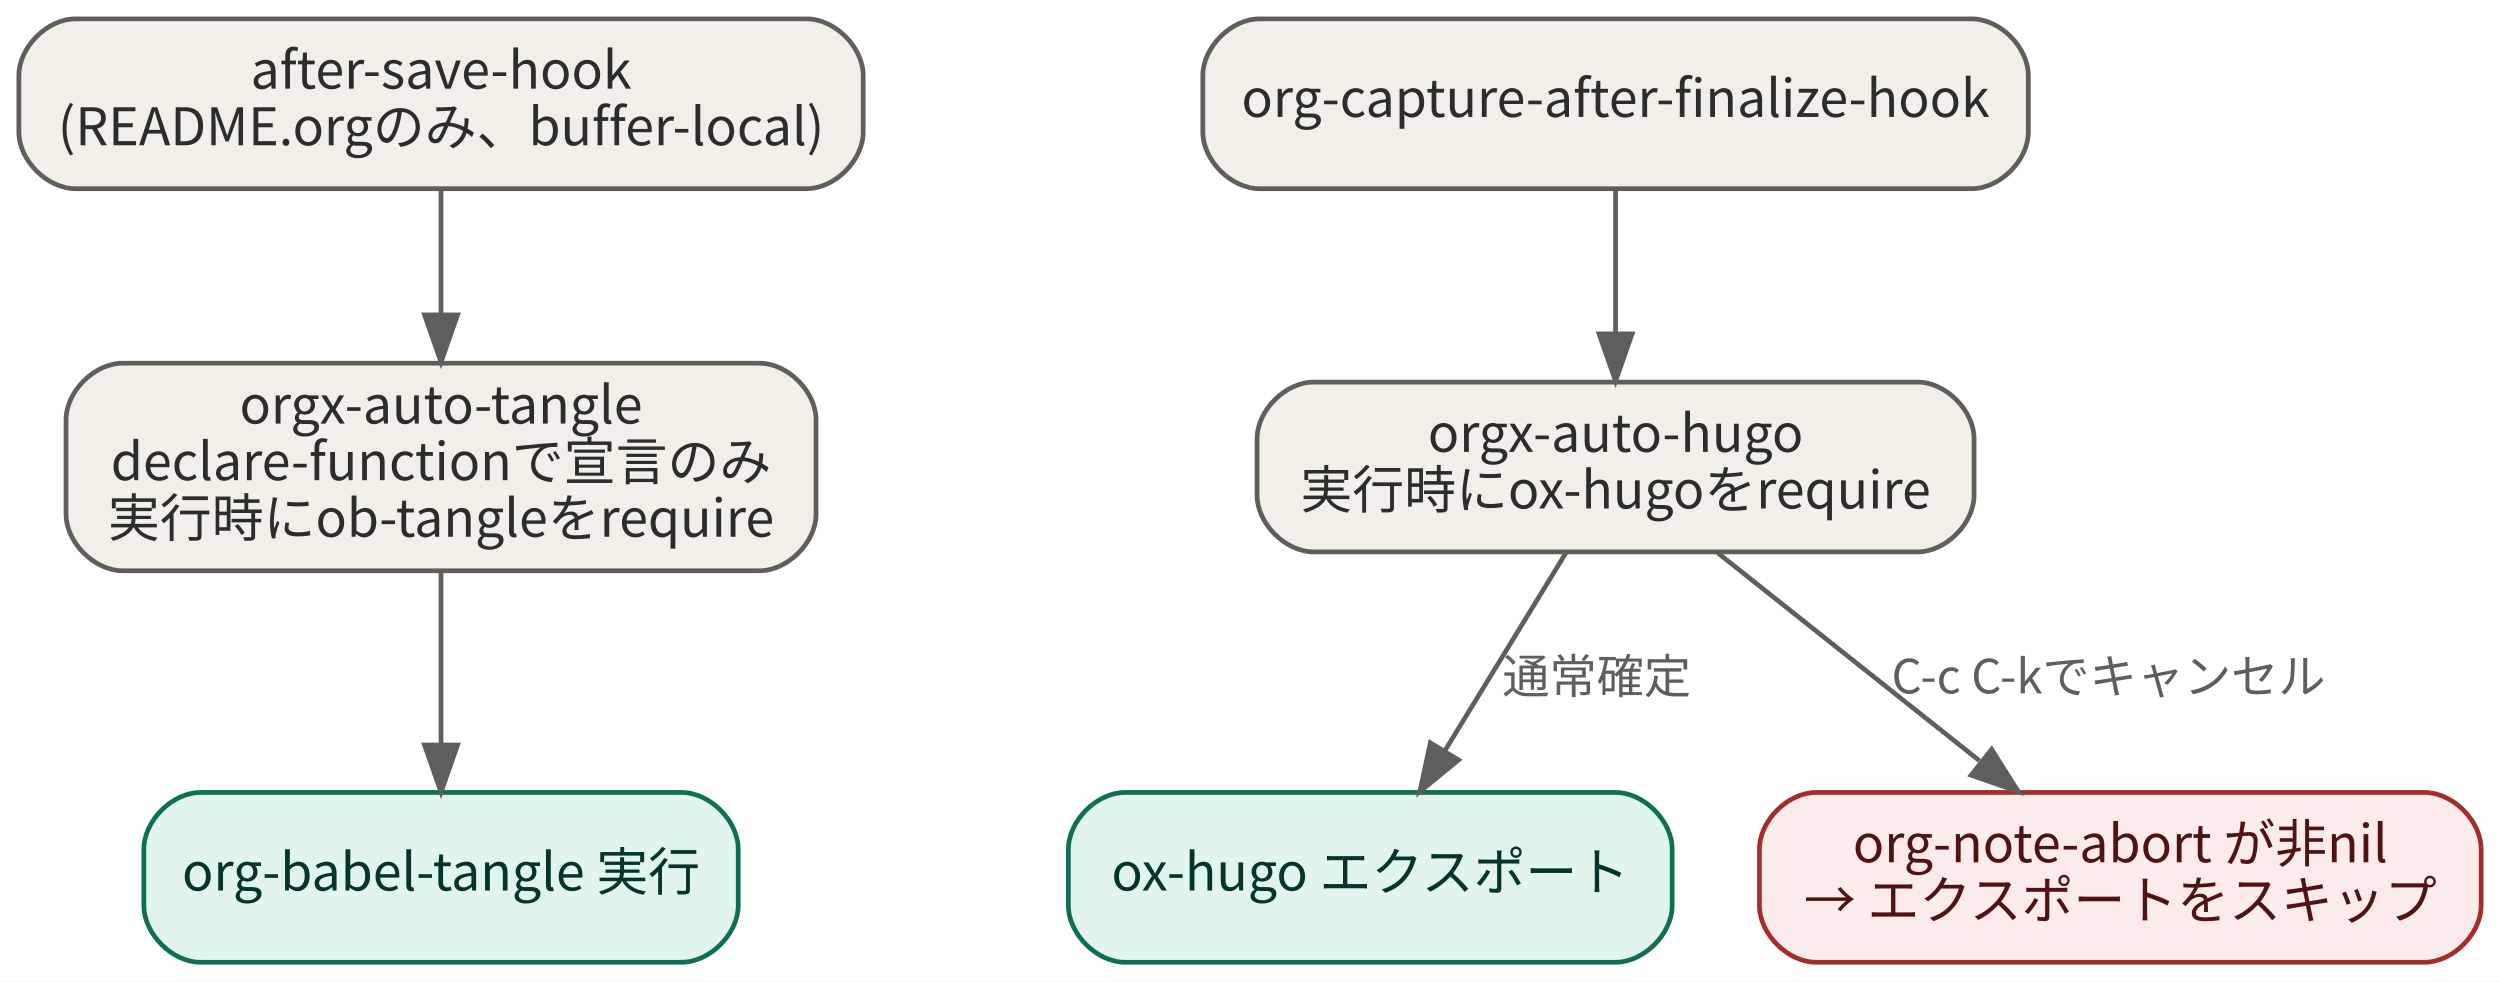
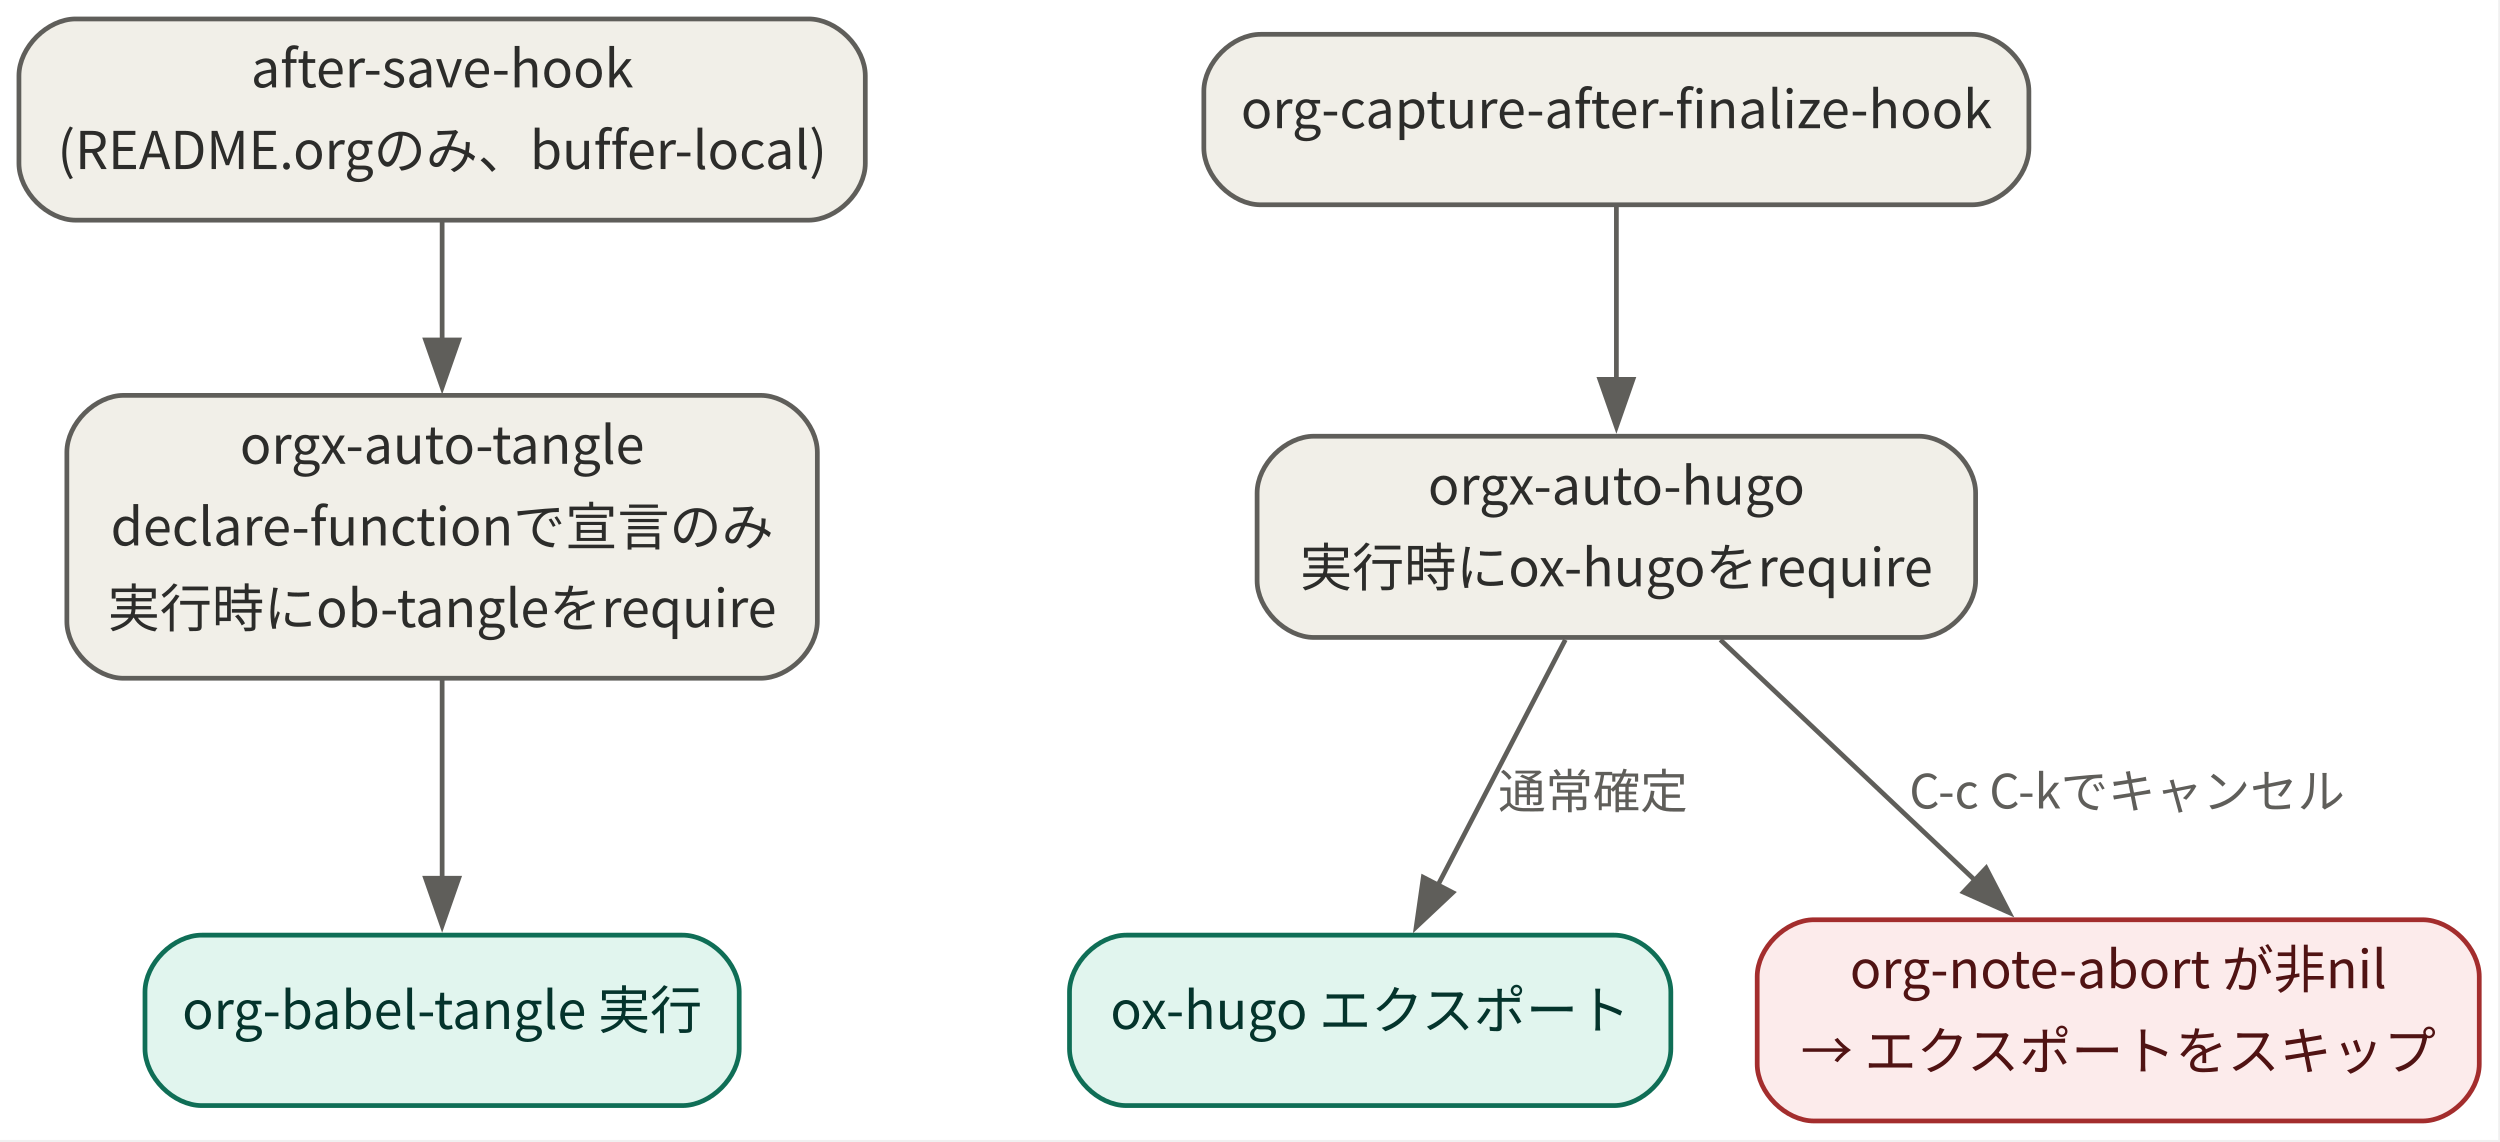
- <svg xmlns="http://www.w3.org/2000/svg" width="530pt" height="208pt" viewBox="0.00 0.00 530.00 208.00">
-   <g id="graph0" class="graph" transform="scale(1 1) rotate(0) translate(4 204)">
-     <polygon fill="white" stroke="transparent" points="-4,4 -4,-204 526,-204 526,4 -4,4" />
+ <svg xmlns="http://www.w3.org/2000/svg" width="528pt" height="241pt" viewBox="0.00 0.00 528.00 241.00">
+   <g id="graph0" class="graph" transform="scale(1 1) rotate(0) translate(4 236.75)">
+     <polygon fill="white" stroke="none" points="-4,4 -4,-236.75 523.62,-236.75 523.62,4 -4,4" />
    <g id="node1" class="node">
-       <path fill="#f1efe8" stroke="#5f5e5a" d="M167,-200C167,-200 12,-200 12,-200 6,-200 0,-194 0,-188 0,-188 0,-176 0,-176 0,-170 6,-164 12,-164 12,-164 167,-164 167,-164 173,-164 179,-170 179,-176 179,-176 179,-188 179,-188 179,-194 173,-200 167,-200" />
-       <text text-anchor="middle" x="89.5" y="-185.2" font-family="Noto Sans CJK JP" font-size="11.00" fill="#2c2c2a">after-save-hook</text>
-       <text text-anchor="middle" x="89.5" y="-173.2" font-family="Noto Sans CJK JP" font-size="11.00" fill="#2c2c2a">(README.orgのみ、buffer-local)</text>
+       <path fill="#f1efe8" stroke="#5f5e5a" d="M166.75,-232.75C166.75,-232.75 12,-232.75 12,-232.75 6,-232.75 0,-226.75 0,-220.75 0,-220.75 0,-202.25 0,-202.25 0,-196.25 6,-190.25 12,-190.25 12,-190.25 166.75,-190.25 166.75,-190.25 172.75,-190.25 178.75,-196.25 178.75,-202.25 178.75,-202.25 178.75,-220.75 178.75,-220.75 178.75,-226.75 172.75,-232.75 166.75,-232.75" />
+       <text xml:space="preserve" text-anchor="middle" x="89.38" y="-218.3" font-family="Noto Sans CJK JP" font-size="11.00" fill="#2c2c2a">after-save-hook</text>
+       <text xml:space="preserve" text-anchor="middle" x="89.38" y="-201.05" font-family="Noto Sans CJK JP" font-size="11.00" fill="#2c2c2a">(README.orgのみ、buffer-local)</text>
    </g>
    <g id="node2" class="node">
-       <path fill="#f1efe8" stroke="#5f5e5a" d="M157,-127C157,-127 22,-127 22,-127 16,-127 10,-121 10,-115 10,-115 10,-95 10,-95 10,-89 16,-83 22,-83 22,-83 157,-83 157,-83 163,-83 169,-89 169,-95 169,-95 169,-115 169,-115 169,-121 163,-127 157,-127" />
-       <text text-anchor="middle" x="89.5" y="-114.2" font-family="Noto Sans CJK JP" font-size="11.00" fill="#2c2c2a">orgx-auto-tangle</text>
-       <text text-anchor="middle" x="89.5" y="-102.2" font-family="Noto Sans CJK JP" font-size="11.00" fill="#2c2c2a">declare-functionで宣言のみ</text>
-       <text text-anchor="middle" x="89.5" y="-90.2" font-family="Noto Sans CJK JP" font-size="11.00" fill="#2c2c2a">実行時にob-tangleをrequire</text>
+       <path fill="#f1efe8" stroke="#5f5e5a" d="M156.62,-153.25C156.62,-153.25 22.12,-153.25 22.12,-153.25 16.12,-153.25 10.12,-147.25 10.12,-141.25 10.12,-141.25 10.12,-105.5 10.12,-105.5 10.12,-99.5 16.12,-93.5 22.12,-93.5 22.12,-93.5 156.62,-93.5 156.62,-93.5 162.62,-93.5 168.62,-99.5 168.62,-105.5 168.62,-105.5 168.62,-141.25 168.62,-141.25 168.62,-147.25 162.62,-153.25 156.62,-153.25" />
+       <text xml:space="preserve" text-anchor="middle" x="89.38" y="-138.8" font-family="Noto Sans CJK JP" font-size="11.00" fill="#2c2c2a">orgx-auto-tangle</text>
+       <text xml:space="preserve" text-anchor="middle" x="89.38" y="-121.55" font-family="Noto Sans CJK JP" font-size="11.00" fill="#2c2c2a">declare-functionで宣言のみ</text>
+       <text xml:space="preserve" text-anchor="middle" x="89.38" y="-104.3" font-family="Noto Sans CJK JP" font-size="11.00" fill="#2c2c2a">実行時にob-tangleをrequire</text>
    </g>
    <g id="edge1" class="edge">
-       <path fill="none" stroke="#5f5e5a" d="M89.5,-163.98C89.5,-156.15 89.5,-146.61 89.5,-137.54" />
-       <polygon fill="#5f5e5a" stroke="#5f5e5a" points="93,-137.24 89.5,-127.24 86,-137.24 93,-137.24" />
+       <path fill="none" stroke="#5f5e5a" d="M89.38,-190.09C89.38,-182.48 89.38,-173.55 89.38,-164.77" />
+       <polygon fill="#5f5e5a" stroke="#5f5e5a" points="92.88,-164.95 89.38,-154.95 85.88,-164.95 92.88,-164.95" />
    </g>
    <g id="node5" class="node">
-       <path fill="#e1f5ee" stroke="#0f6e56" d="M140.5,-36C140.5,-36 38.5,-36 38.5,-36 32.5,-36 26.5,-30 26.5,-24 26.5,-24 26.5,-12 26.5,-12 26.5,-6 32.5,0 38.5,0 38.5,0 140.5,0 140.5,0 146.5,0 152.5,-6 152.5,-12 152.5,-12 152.5,-24 152.5,-24 152.5,-30 146.5,-36 140.5,-36" />
-       <text text-anchor="middle" x="89.5" y="-15.2" font-family="Noto Sans CJK JP" font-size="11.00" fill="#04342c">org-babel-tangle 実行</text>
+       <path fill="#e1f5ee" stroke="#0f6e56" d="M140.12,-39.25C140.12,-39.25 38.62,-39.25 38.62,-39.25 32.62,-39.25 26.62,-33.25 26.62,-27.25 26.62,-27.25 26.62,-15.25 26.62,-15.25 26.62,-9.25 32.62,-3.25 38.62,-3.25 38.62,-3.25 140.12,-3.25 140.12,-3.25 146.12,-3.25 152.12,-9.25 152.12,-15.25 152.12,-15.25 152.12,-27.25 152.12,-27.25 152.12,-33.25 146.12,-39.25 140.12,-39.25" />
+       <text xml:space="preserve" text-anchor="middle" x="89.38" y="-19.43" font-family="Noto Sans CJK JP" font-size="11.00" fill="#04342c">org-babel-tangle 実行</text>
    </g>
    <g id="edge2" class="edge">
-       <path fill="none" stroke="#5f5e5a" d="M89.5,-82.99C89.5,-71.92 89.5,-58.22 89.5,-46.34" />
-       <polygon fill="#5f5e5a" stroke="#5f5e5a" points="93,-46.06 89.5,-36.06 86,-46.06 93,-46.06" />
+       <path fill="none" stroke="#5f5e5a" d="M89.38,-93.15C89.38,-79.89 89.38,-64.26 89.38,-51.05" />
+       <polygon fill="#5f5e5a" stroke="#5f5e5a" points="92.88,-51.26 89.38,-41.26 85.88,-51.26 92.88,-51.26" />
    </g>
    <g id="node3" class="node">
-       <path fill="#f1efe8" stroke="#5f5e5a" d="M414,-200C414,-200 263,-200 263,-200 257,-200 251,-194 251,-188 251,-188 251,-176 251,-176 251,-170 257,-164 263,-164 263,-164 414,-164 414,-164 420,-164 426,-170 426,-176 426,-176 426,-188 426,-188 426,-194 420,-200 414,-200" />
-       <text text-anchor="middle" x="338.5" y="-179.2" font-family="Noto Sans CJK JP" font-size="11.00" fill="#2c2c2a">org-capture-after-finalize-hook</text>
+       <path fill="#f1efe8" stroke="#5f5e5a" d="M412.5,-229.5C412.5,-229.5 262.25,-229.5 262.25,-229.5 256.25,-229.5 250.25,-223.5 250.25,-217.5 250.25,-217.5 250.25,-205.5 250.25,-205.5 250.25,-199.5 256.25,-193.5 262.25,-193.5 262.25,-193.5 412.5,-193.5 412.5,-193.5 418.5,-193.5 424.5,-199.5 424.5,-205.5 424.5,-205.5 424.5,-217.5 424.5,-217.5 424.5,-223.5 418.5,-229.5 412.5,-229.5" />
+       <text xml:space="preserve" text-anchor="middle" x="337.38" y="-209.68" font-family="Noto Sans CJK JP" font-size="11.00" fill="#2c2c2a">org-capture-after-finalize-hook</text>
    </g>
    <g id="node4" class="node">
-       <path fill="#f1efe8" stroke="#5f5e5a" d="M402.5,-123C402.5,-123 274.5,-123 274.5,-123 268.5,-123 262.5,-117 262.5,-111 262.5,-111 262.5,-99 262.5,-99 262.5,-93 268.5,-87 274.5,-87 274.5,-87 402.5,-87 402.5,-87 408.5,-87 414.5,-93 414.5,-99 414.5,-99 414.5,-111 414.5,-111 414.5,-117 408.5,-123 402.5,-123" />
-       <text text-anchor="middle" x="338.5" y="-108.2" font-family="Noto Sans CJK JP" font-size="11.00" fill="#2c2c2a">orgx-auto-hugo</text>
-       <text text-anchor="middle" x="338.5" y="-96.2" font-family="Noto Sans CJK JP" font-size="11.00" fill="#2c2c2a">実行時にox-hugoをrequire</text>
+       <path fill="#f1efe8" stroke="#5f5e5a" d="M401.25,-144.62C401.25,-144.62 273.5,-144.62 273.5,-144.62 267.5,-144.62 261.5,-138.62 261.5,-132.62 261.5,-132.62 261.5,-114.12 261.5,-114.12 261.5,-108.12 267.5,-102.12 273.5,-102.12 273.5,-102.12 401.25,-102.12 401.25,-102.12 407.25,-102.12 413.25,-108.12 413.25,-114.12 413.25,-114.12 413.25,-132.62 413.25,-132.62 413.25,-138.62 407.25,-144.62 401.25,-144.62" />
+       <text xml:space="preserve" text-anchor="middle" x="337.38" y="-130.18" font-family="Noto Sans CJK JP" font-size="11.00" fill="#2c2c2a">orgx-auto-hugo</text>
+       <text xml:space="preserve" text-anchor="middle" x="337.38" y="-112.92" font-family="Noto Sans CJK JP" font-size="11.00" fill="#2c2c2a">実行時にox-hugoをrequire</text>
    </g>
    <g id="edge3" class="edge">
-       <path fill="none" stroke="#5f5e5a" d="M338.5,-163.98C338.5,-154.94 338.5,-143.6 338.5,-133.35" />
-       <polygon fill="#5f5e5a" stroke="#5f5e5a" points="342,-133.21 338.5,-123.21 335,-133.21 342,-133.21" />
+       <path fill="none" stroke="#5f5e5a" d="M337.38,-193.07C337.38,-182.57 337.38,-168.86 337.38,-156.46" />
+       <polygon fill="#5f5e5a" stroke="#5f5e5a" points="340.88,-156.63 337.38,-146.63 333.88,-156.63 340.88,-156.63" />
    </g>
    <g id="node6" class="node">
-       <path fill="#e1f5ee" stroke="#0f6e56" d="M338.5,-36C338.5,-36 234.5,-36 234.5,-36 228.5,-36 222.5,-30 222.5,-24 222.5,-24 222.5,-12 222.5,-12 222.5,-6 228.5,0 234.5,0 234.5,0 338.5,0 338.5,0 344.5,0 350.5,-6 350.5,-12 350.5,-12 350.5,-24 350.5,-24 350.5,-30 344.5,-36 338.5,-36" />
-       <text text-anchor="middle" x="286.5" y="-15.2" font-family="Noto Sans CJK JP" font-size="11.00" fill="#04342c">ox-hugo エクスポート</text>
+       <path fill="#e1f5ee" stroke="#0f6e56" d="M336.88,-39.25C336.88,-39.25 233.88,-39.25 233.88,-39.25 227.88,-39.25 221.88,-33.25 221.88,-27.25 221.88,-27.25 221.88,-15.25 221.88,-15.25 221.88,-9.25 227.88,-3.25 233.88,-3.25 233.88,-3.25 336.88,-3.25 336.88,-3.25 342.88,-3.25 348.88,-9.25 348.88,-15.25 348.88,-15.25 348.88,-27.25 348.88,-27.25 348.88,-33.25 342.88,-39.25 336.88,-39.25" />
+       <text xml:space="preserve" text-anchor="middle" x="285.38" y="-19.43" font-family="Noto Sans CJK JP" font-size="11.00" fill="#04342c">ox-hugo エクスポート</text>
    </g>
    <g id="edge4" class="edge">
-       <path fill="none" stroke="#5f5e5a" d="M327.98,-86.8C320.65,-74.82 310.74,-58.62 302.44,-45.06" />
-       <polygon fill="#5f5e5a" stroke="#5f5e5a" points="305.21,-42.88 297.01,-36.18 299.24,-46.53 305.21,-42.88" />
-       <text text-anchor="middle" x="334.5" y="-57" font-family="Noto Sans CJK JP" font-size="10.00" fill="#5f5e5a">通常確定</text>
+       <path fill="none" stroke="#5f5e5a" d="M326.6,-101.63C318.79,-86.59 308.15,-66.11 299.64,-49.72" />
+       <polygon fill="#5f5e5a" stroke="#5f5e5a" points="302.82,-48.24 295.1,-40.98 296.6,-51.46 302.82,-48.24" />
+       <text xml:space="preserve" text-anchor="middle" x="332.43" y="-66" font-family="Noto Sans CJK JP" font-size="10.00" fill="#5f5e5a">通常確定</text>
    </g>
    <g id="node7" class="node">
-       <path fill="#fcebeb" stroke="#a32d2d" d="M510,-36C510,-36 381,-36 381,-36 375,-36 369,-30 369,-24 369,-24 369,-12 369,-12 369,-6 375,0 381,0 381,0 510,0 510,0 516,0 522,-6 522,-12 522,-12 522,-24 522,-24 522,-30 516,-36 510,-36" />
-       <text text-anchor="middle" x="445.5" y="-21.2" font-family="Noto Sans CJK JP" font-size="11.00" fill="#501313">org-note-abort が非nil</text>
-       <text text-anchor="middle" x="445.5" y="-9.2" font-family="Noto Sans CJK JP" font-size="11.00" fill="#501313">→ エクスポートをスキップ</text>
+       <path fill="#fcebeb" stroke="#a32d2d" d="M507.62,-42.5C507.62,-42.5 379.12,-42.5 379.12,-42.5 373.12,-42.5 367.12,-36.5 367.12,-30.5 367.12,-30.5 367.12,-12 367.12,-12 367.12,-6 373.12,0 379.12,0 379.12,0 507.62,0 507.62,0 513.62,0 519.62,-6 519.62,-12 519.62,-12 519.62,-30.5 519.62,-30.5 519.62,-36.5 513.62,-42.5 507.62,-42.5" />
+       <text xml:space="preserve" text-anchor="middle" x="443.38" y="-28.05" font-family="Noto Sans CJK JP" font-size="11.00" fill="#501313">org-note-abort が非nil</text>
+       <text xml:space="preserve" text-anchor="middle" x="443.38" y="-10.8" font-family="Noto Sans CJK JP" font-size="11.00" fill="#501313">→ エクスポートをスキップ</text>
    </g>
    <g id="edge5" class="edge">
-       <path fill="none" stroke="#5f5e5a" d="M360.15,-86.8C376.11,-74.13 398,-56.73 415.62,-42.74" />
-       <polygon fill="#5f5e5a" stroke="#5f5e5a" points="418.23,-45.14 423.88,-36.18 413.87,-39.66 418.23,-45.14" />
-       <text text-anchor="middle" x="443" y="-57" font-family="Noto Sans CJK JP" font-size="10.00" fill="#5f5e5a">C-c C-kでキャンセル</text>
+       <path fill="none" stroke="#5f5e5a" d="M359.34,-101.63C374.97,-86.86 396.17,-66.84 413.36,-50.6" />
+       <polygon fill="#5f5e5a" stroke="#5f5e5a" points="415.47,-53.42 420.34,-44.01 410.67,-48.33 415.47,-53.42" />
+       <text xml:space="preserve" text-anchor="middle" x="445.24" y="-66" font-family="Noto Sans CJK JP" font-size="10.00" fill="#5f5e5a">C-c C-kでキャンセル</text>
    </g>
  </g>
</svg>
